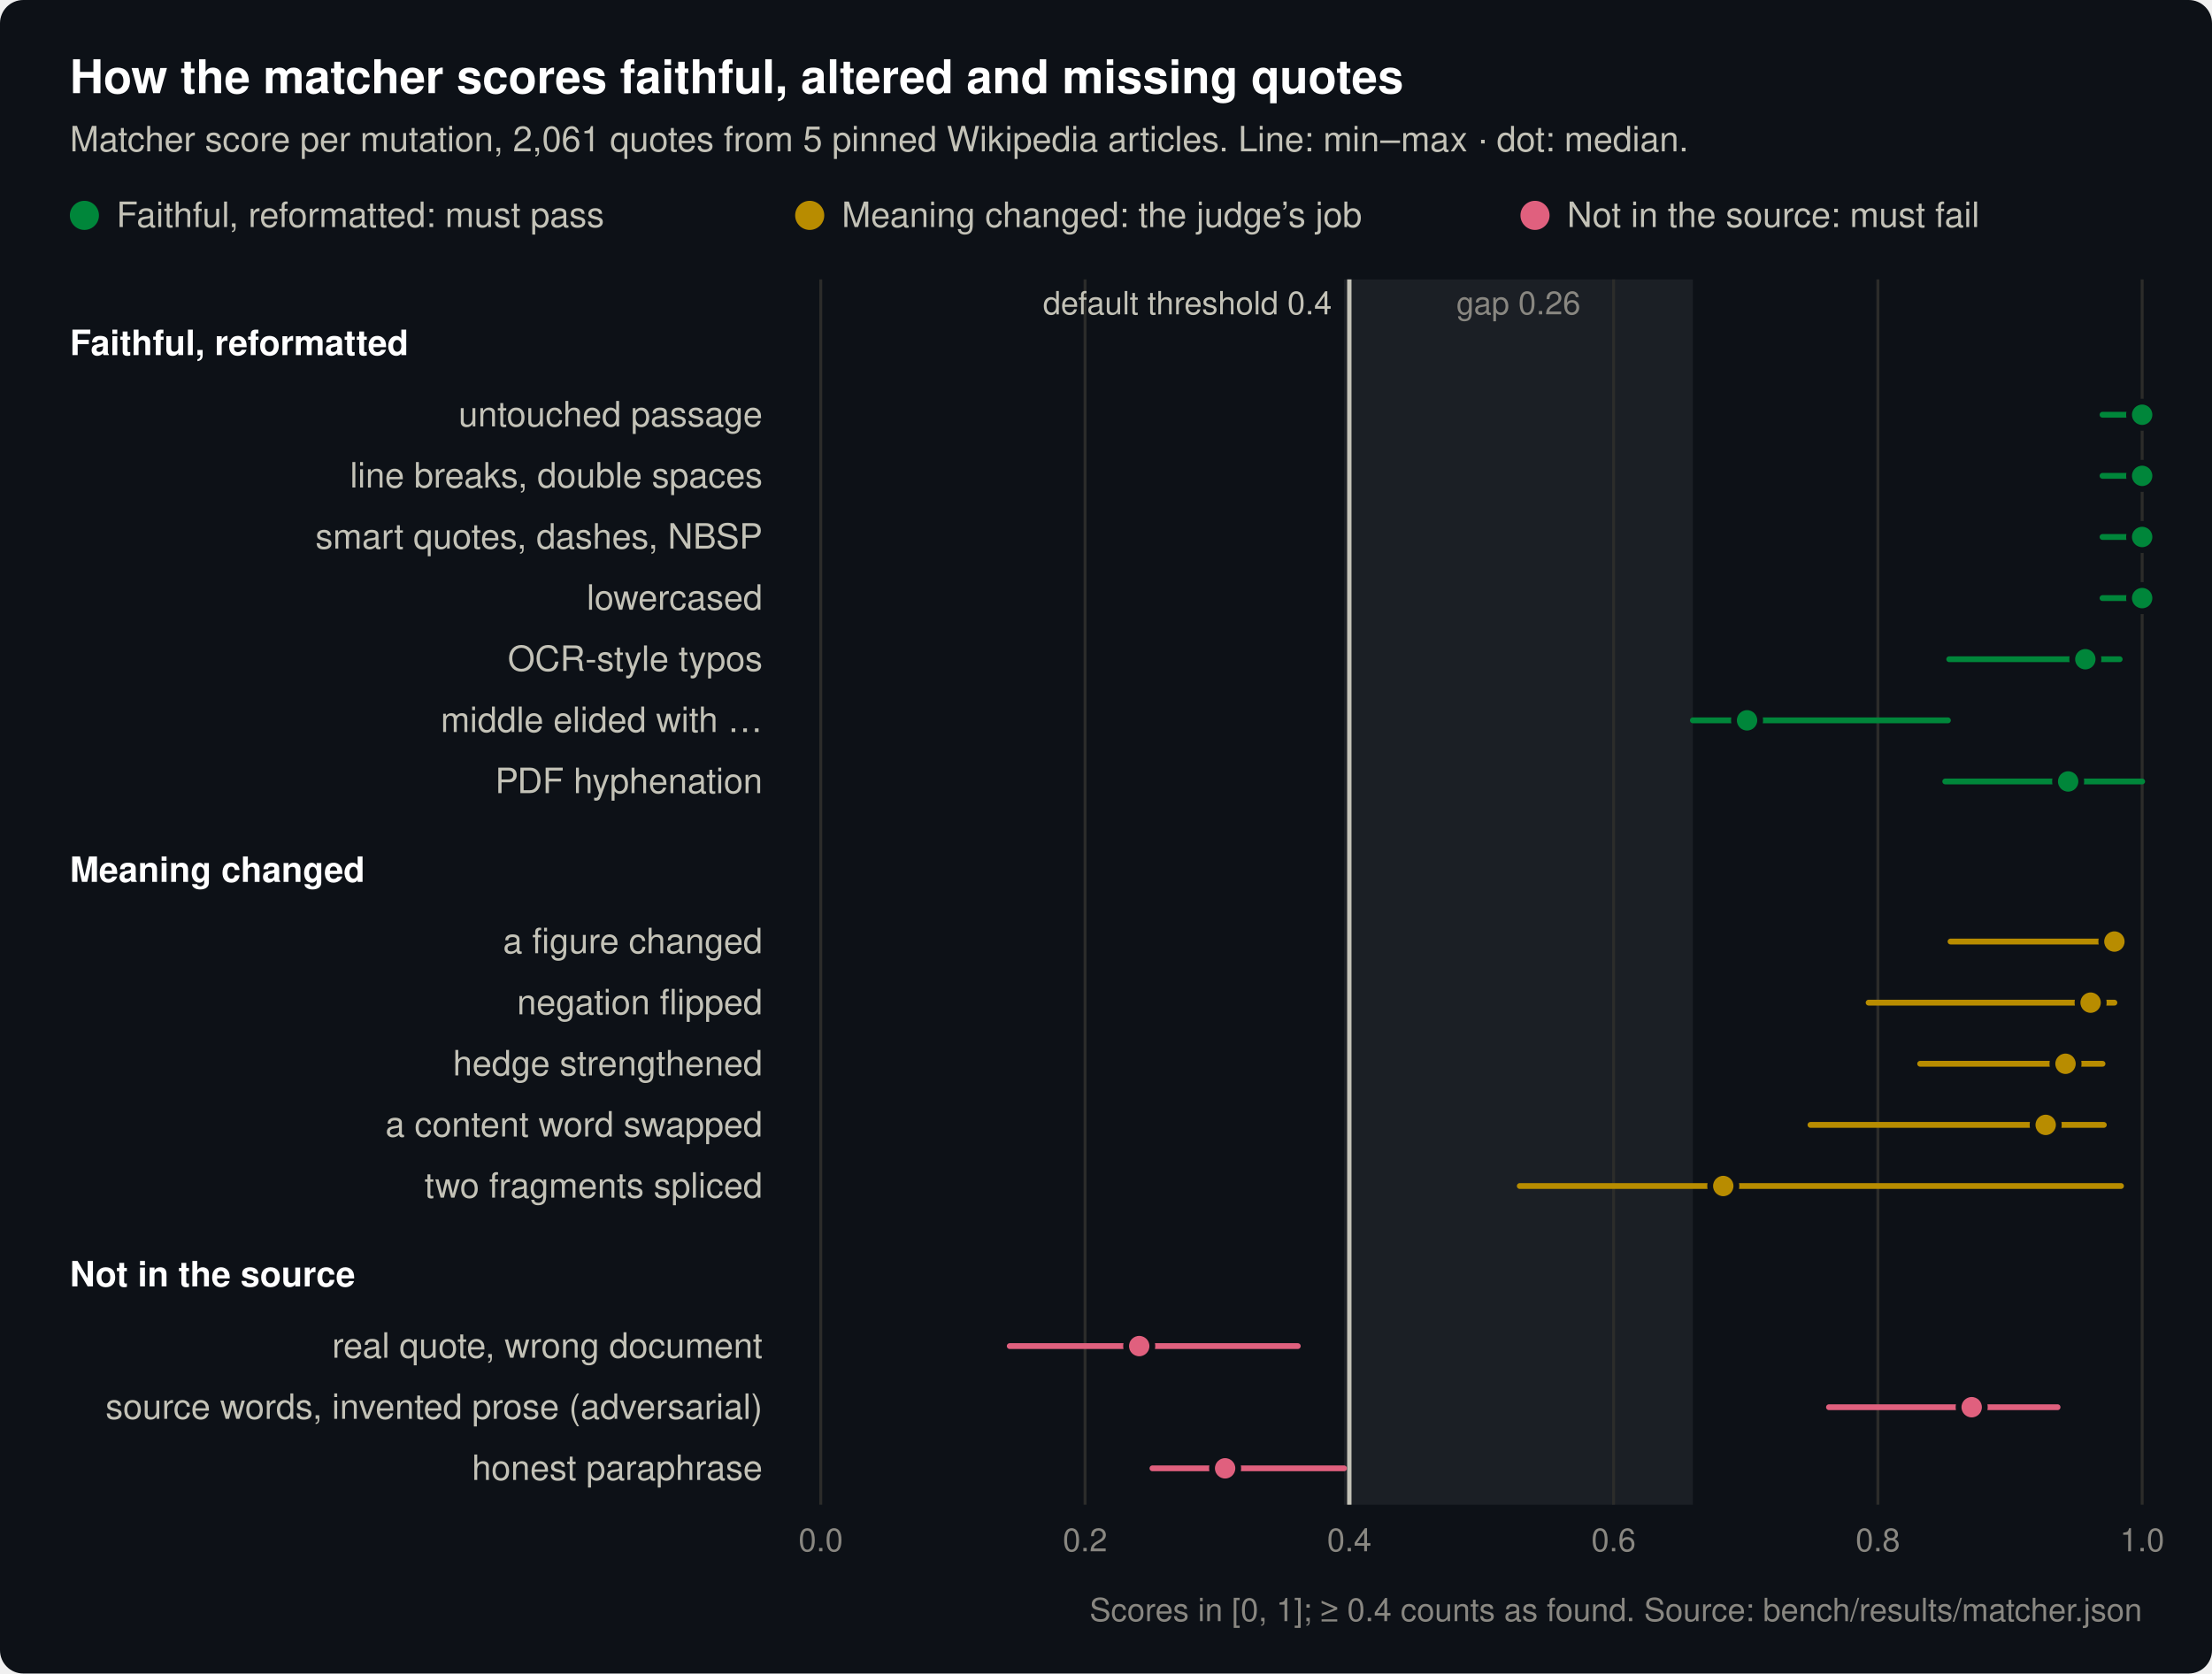
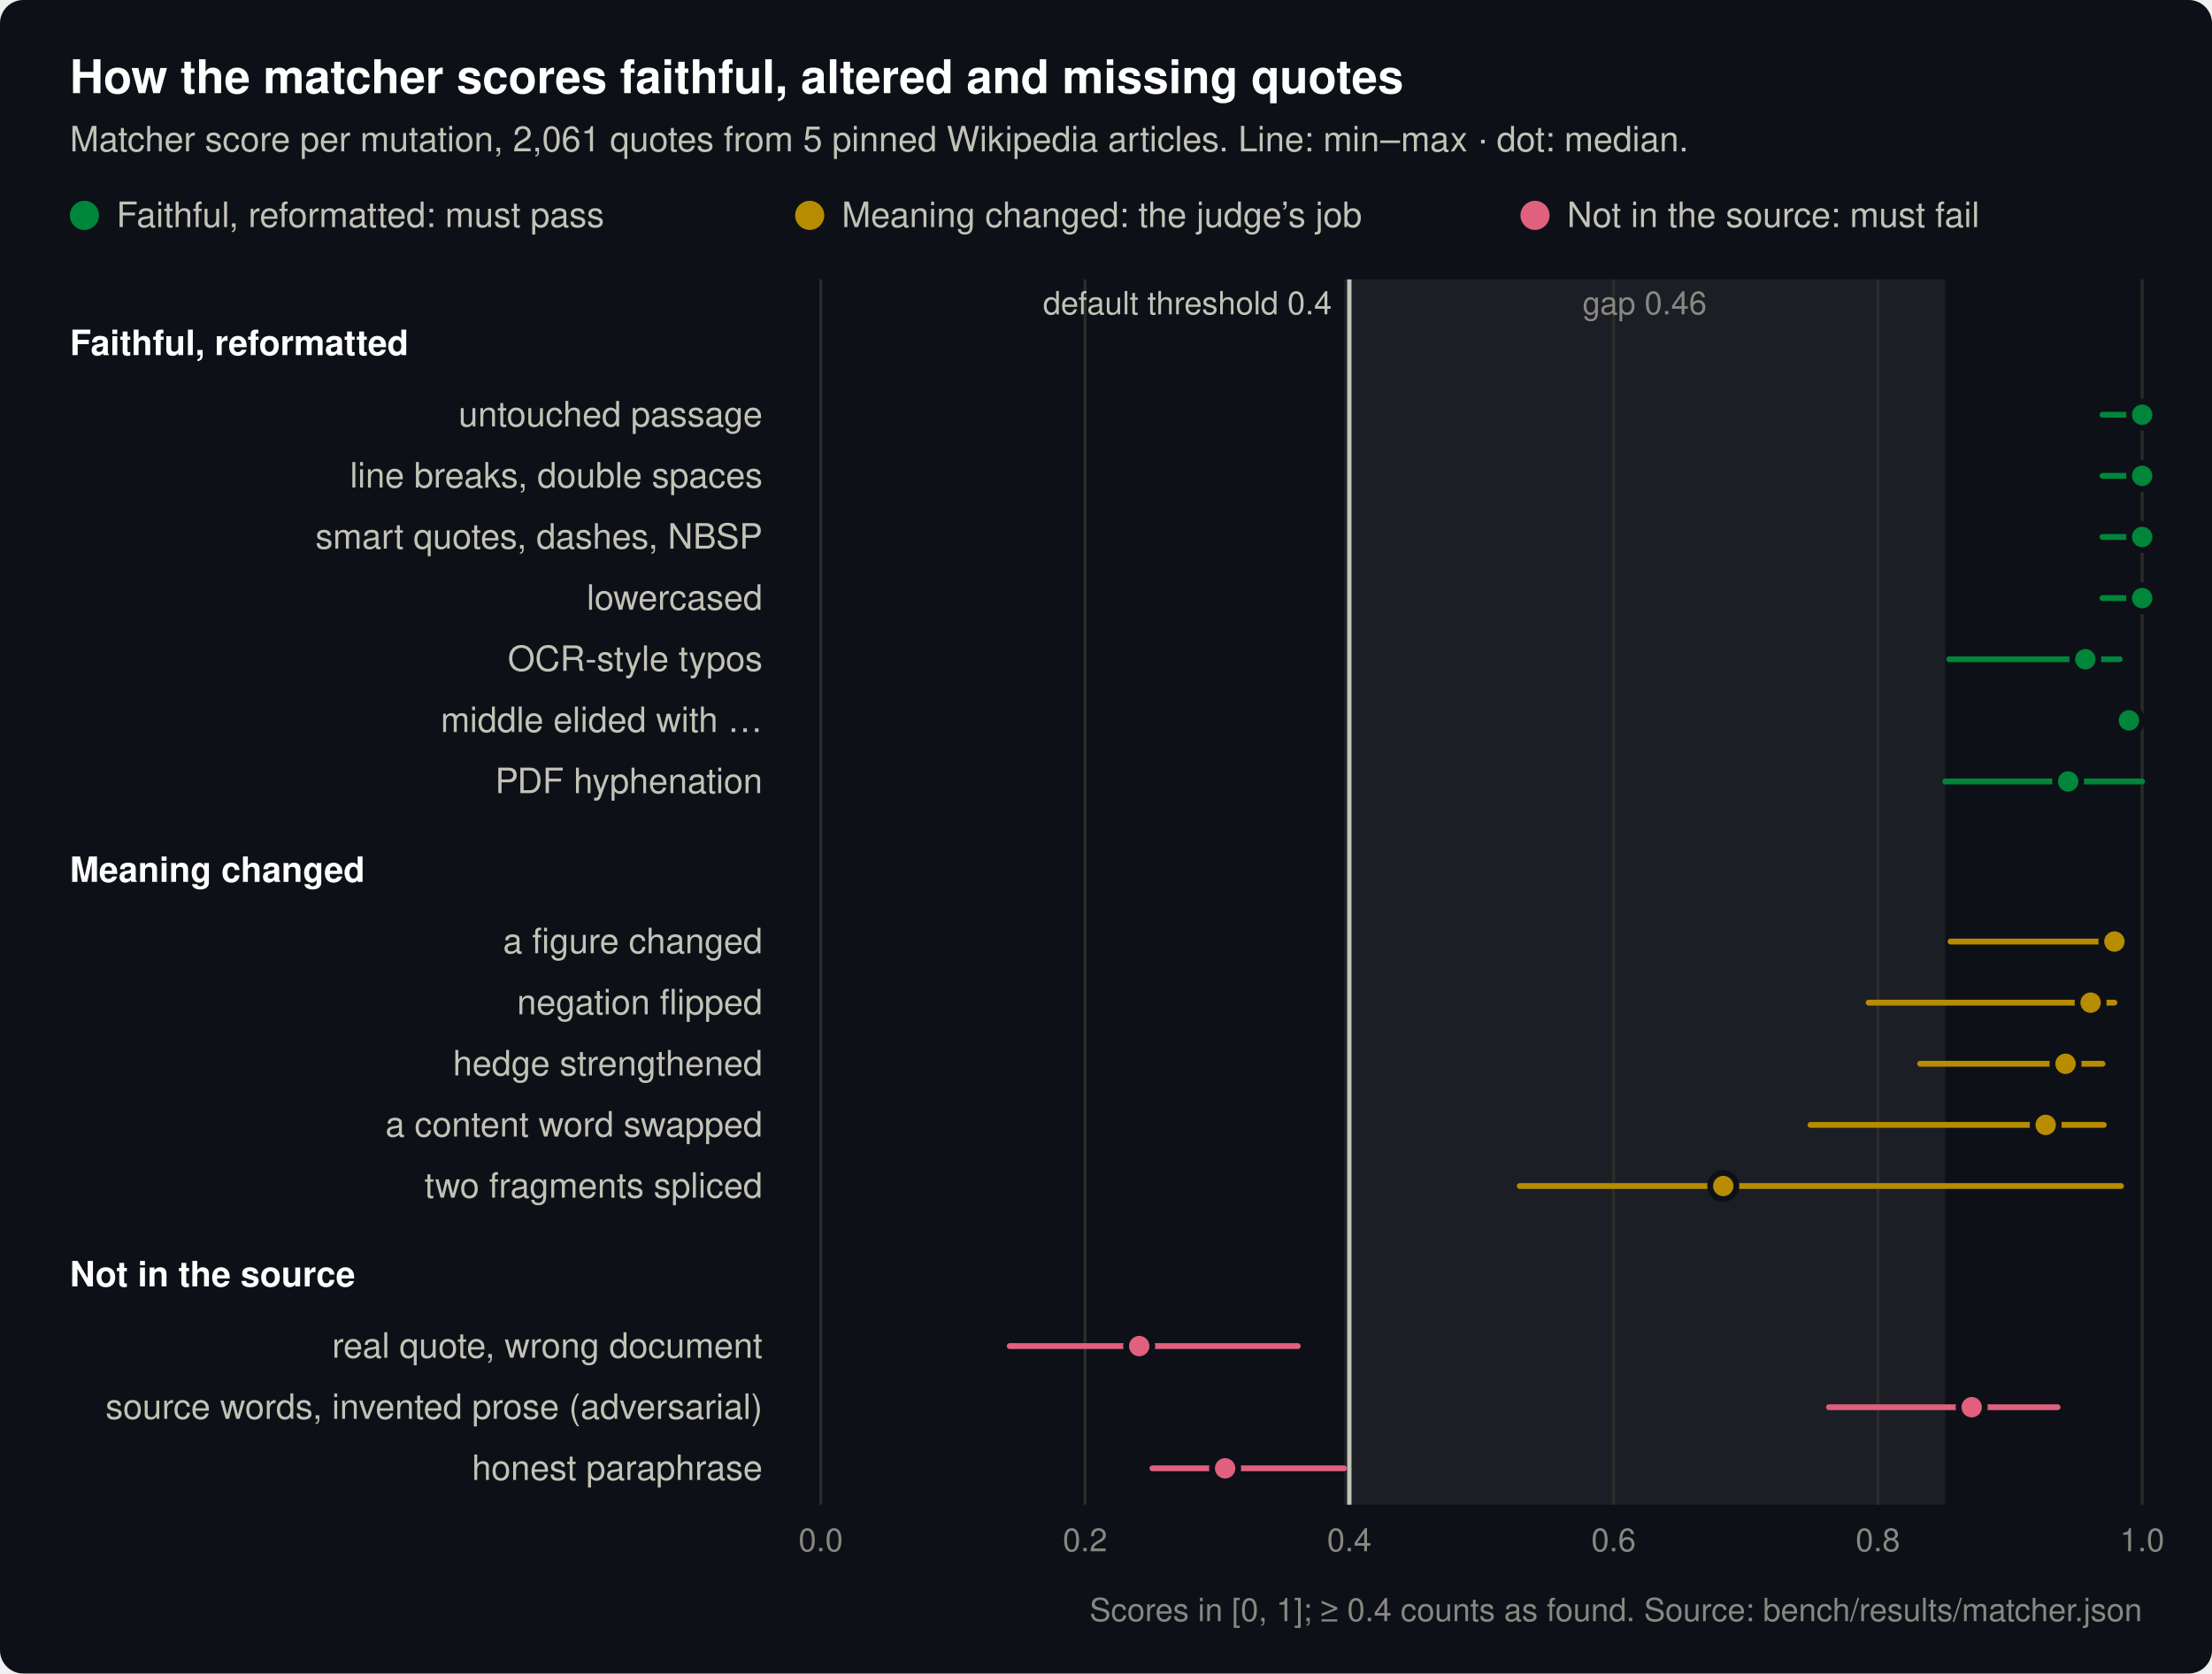
<svg xmlns="http://www.w3.org/2000/svg" width="760" height="575" viewBox="0 0 760 575" role="img" aria-label="Matcher score ranges per mutation family" font-family="system-ui, -apple-system, &quot;Segoe UI&quot;, Helvetica, Arial, sans-serif">
  <rect width="760" height="575" rx="8" fill="#0d1117" />
  <text x="24" y="32" font-size="16" font-weight="600" fill="#ffffff" text-anchor="start">How the matcher scores faithful, altered and missing quotes</text>
  <text x="24" y="52" font-size="12" font-weight="400" fill="#c3c2b7" text-anchor="start">Matcher score per mutation, 2,061 quotes from 5 pinned Wikipedia articles. Line: min–max · dot: median.</text>
  <circle cx="29" cy="74" r="5" fill="#00863a" />
  <text x="40" y="78" font-size="12" font-weight="400" fill="#c3c2b7" text-anchor="start">Faithful, reformatted: must pass</text>
  <circle cx="278.2" cy="74" r="5" fill="#b88c00" />
  <text x="289.2" y="78" font-size="12" font-weight="400" fill="#c3c2b7" text-anchor="start">Meaning changed: the judge’s job</text>
  <circle cx="527.4" cy="74" r="5" fill="#e0607e" />
  <text x="538.4" y="78" font-size="12" font-weight="400" fill="#c3c2b7" text-anchor="start">Not in the source: must fail</text>
-   <rect x="461.784" y="96" width="119.856" height="421" fill="rgba(255,255,255,0.06)" />
+   <rect x="461.784" y="96" width="206.57" height="421" fill="rgba(255,255,255,0.06)" />
  <line x1="282" y1="96" x2="282" y2="517" stroke="#2c2c2a" stroke-width="1" />
  <text x="282" y="533" font-size="11" font-weight="400" fill="#898781" text-anchor="middle" font-variant-numeric="tabular-nums">0.0</text>
  <line x1="372.8" y1="96" x2="372.8" y2="517" stroke="#2c2c2a" stroke-width="1" />
  <text x="372.8" y="533" font-size="11" font-weight="400" fill="#898781" text-anchor="middle" font-variant-numeric="tabular-nums">0.2</text>
  <line x1="463.6" y1="96" x2="463.6" y2="517" stroke="#2c2c2a" stroke-width="1" />
  <text x="463.6" y="533" font-size="11" font-weight="400" fill="#898781" text-anchor="middle" font-variant-numeric="tabular-nums">0.4</text>
  <line x1="554.4" y1="96" x2="554.4" y2="517" stroke="#2c2c2a" stroke-width="1" />
  <text x="554.4" y="533" font-size="11" font-weight="400" fill="#898781" text-anchor="middle" font-variant-numeric="tabular-nums">0.6</text>
  <line x1="645.2" y1="96" x2="645.2" y2="517" stroke="#2c2c2a" stroke-width="1" />
  <text x="645.2" y="533" font-size="11" font-weight="400" fill="#898781" text-anchor="middle" font-variant-numeric="tabular-nums">0.8</text>
  <line x1="736" y1="96" x2="736" y2="517" stroke="#2c2c2a" stroke-width="1" />
  <text x="736" y="533" font-size="11" font-weight="400" fill="#898781" text-anchor="middle" font-variant-numeric="tabular-nums">1.0</text>
  <line x1="463.6" y1="96" x2="463.6" y2="517" stroke="#c3c2b7" stroke-width="1.5" />
  <text x="457.6" y="108" font-size="11" font-weight="400" fill="#c3c2b7" text-anchor="end">default threshold 0.4</text>
-   <text x="521.712" y="108" font-size="11" font-weight="400" fill="#898781" text-anchor="middle">gap 0.26</text>
+   <text x="565.069" y="108" font-size="11" font-weight="400" fill="#898781" text-anchor="middle">gap 0.46</text>
  <text x="24" y="122" font-size="12" font-weight="600" fill="#ffffff" text-anchor="start">Faithful, reformatted</text>
  <text x="262" y="146.5" font-size="12" font-weight="400" fill="#c3c2b7" text-anchor="end">untouched passage</text>
  <line x1="722.38" y1="142.5" x2="736" y2="142.5" stroke="#00863a" stroke-width="2" stroke-linecap="round" />
  <circle cx="736" cy="142.5" r="4.5" fill="#00863a" stroke="#0d1117" stroke-width="2" />
  <text x="262" y="167.5" font-size="12" font-weight="400" fill="#c3c2b7" text-anchor="end">line breaks, double spaces</text>
  <line x1="722.38" y1="163.5" x2="736" y2="163.5" stroke="#00863a" stroke-width="2" stroke-linecap="round" />
  <circle cx="736" cy="163.5" r="4.5" fill="#00863a" stroke="#0d1117" stroke-width="2" />
  <text x="262" y="188.5" font-size="12" font-weight="400" fill="#c3c2b7" text-anchor="end">smart quotes, dashes, NBSP</text>
  <line x1="722.38" y1="184.5" x2="736" y2="184.5" stroke="#00863a" stroke-width="2" stroke-linecap="round" />
  <circle cx="736" cy="184.5" r="4.5" fill="#00863a" stroke="#0d1117" stroke-width="2" />
  <text x="262" y="209.5" font-size="12" font-weight="400" fill="#c3c2b7" text-anchor="end">lowercased</text>
  <line x1="722.38" y1="205.5" x2="736" y2="205.5" stroke="#00863a" stroke-width="2" stroke-linecap="round" />
  <circle cx="736" cy="205.5" r="4.5" fill="#00863a" stroke="#0d1117" stroke-width="2" />
  <text x="262" y="230.5" font-size="12" font-weight="400" fill="#c3c2b7" text-anchor="end">OCR-style typos</text>
  <line x1="669.716" y1="226.5" x2="728.282" y2="226.5" stroke="#00863a" stroke-width="2" stroke-linecap="round" />
  <circle cx="716.478" cy="226.5" r="4.5" fill="#00863a" stroke="#0d1117" stroke-width="2" />
  <text x="262" y="251.5" font-size="12" font-weight="400" fill="#c3c2b7" text-anchor="end">middle elided with …</text>
-   <line x1="581.64" y1="247.5" x2="669.262" y2="247.5" stroke="#00863a" stroke-width="2" stroke-linecap="round" />
-   <circle cx="600.254" cy="247.5" r="4.5" fill="#00863a" stroke="#0d1117" stroke-width="2" />
+   <line x1="731.46" y1="247.5" x2="732.46" y2="247.5" stroke="#00863a" stroke-width="2" stroke-linecap="round" />
+   <circle cx="731.46" cy="247.5" r="4.5" fill="#00863a" stroke="#0d1117" stroke-width="2" />
  <text x="262" y="272.5" font-size="12" font-weight="400" fill="#c3c2b7" text-anchor="end">PDF hyphenation</text>
  <line x1="668.354" y1="268.5" x2="736" y2="268.5" stroke="#00863a" stroke-width="2" stroke-linecap="round" />
  <circle cx="710.576" cy="268.5" r="4.5" fill="#00863a" stroke="#0d1117" stroke-width="2" />
  <text x="24" y="303" font-size="12" font-weight="600" fill="#ffffff" text-anchor="start">Meaning changed</text>
  <text x="262" y="327.5" font-size="12" font-weight="400" fill="#c3c2b7" text-anchor="end">a figure changed</text>
  <line x1="670.17" y1="323.5" x2="730.098" y2="323.5" stroke="#b88c00" stroke-width="2" stroke-linecap="round" />
  <circle cx="726.466" cy="323.5" r="4.5" fill="#b88c00" stroke="#0d1117" stroke-width="2" />
  <text x="262" y="348.5" font-size="12" font-weight="400" fill="#c3c2b7" text-anchor="end">negation flipped</text>
  <line x1="642.022" y1="344.5" x2="726.466" y2="344.5" stroke="#b88c00" stroke-width="2" stroke-linecap="round" />
  <circle cx="718.294" cy="344.5" r="4.5" fill="#b88c00" stroke="#0d1117" stroke-width="2" />
  <text x="262" y="369.5" font-size="12" font-weight="400" fill="#c3c2b7" text-anchor="end">hedge strengthened</text>
  <line x1="659.728" y1="365.5" x2="722.38" y2="365.5" stroke="#b88c00" stroke-width="2" stroke-linecap="round" />
  <circle cx="709.668" cy="365.5" r="4.5" fill="#b88c00" stroke="#0d1117" stroke-width="2" />
  <text x="262" y="390.5" font-size="12" font-weight="400" fill="#c3c2b7" text-anchor="end">a content word swapped</text>
  <line x1="622.046" y1="386.5" x2="722.834" y2="386.5" stroke="#b88c00" stroke-width="2" stroke-linecap="round" />
  <circle cx="702.858" cy="386.5" r="4.5" fill="#b88c00" stroke="#0d1117" stroke-width="2" />
  <text x="262" y="411.5" font-size="12" font-weight="400" fill="#c3c2b7" text-anchor="end">two fragments spliced</text>
  <line x1="522.166" y1="407.5" x2="728.736" y2="407.5" stroke="#b88c00" stroke-width="2" stroke-linecap="round" />
  <circle cx="592.082" cy="407.5" r="4.5" fill="#b88c00" stroke="#0d1117" stroke-width="2" />
  <text x="24" y="442" font-size="12" font-weight="600" fill="#ffffff" text-anchor="start">Not in the source</text>
  <text x="262" y="466.5" font-size="12" font-weight="400" fill="#c3c2b7" text-anchor="end">real quote, wrong document</text>
  <line x1="346.922" y1="462.5" x2="445.894" y2="462.5" stroke="#e0607e" stroke-width="2" stroke-linecap="round" />
  <circle cx="391.414" cy="462.5" r="4.5" fill="#e0607e" stroke="#0d1117" stroke-width="2" />
  <text x="262" y="487.5" font-size="12" font-weight="400" fill="#c3c2b7" text-anchor="end">source words, invented prose (adversarial)</text>
  <line x1="628.402" y1="483.5" x2="706.944" y2="483.5" stroke="#e0607e" stroke-width="2" stroke-linecap="round" />
  <circle cx="677.434" cy="483.5" r="4.5" fill="#e0607e" stroke="#0d1117" stroke-width="2" />
  <text x="262" y="508.5" font-size="12" font-weight="400" fill="#c3c2b7" text-anchor="end">honest paraphrase</text>
  <line x1="395.954" y1="504.5" x2="461.784" y2="504.5" stroke="#e0607e" stroke-width="2" stroke-linecap="round" />
  <circle cx="420.924" cy="504.5" r="4.5" fill="#e0607e" stroke="#0d1117" stroke-width="2" />
  <text x="736" y="557" font-size="11" font-weight="400" fill="#898781" text-anchor="end">Scores in [0, 1]; ≥ 0.4 counts as found. Source: bench/results/matcher.json</text>
</svg>
